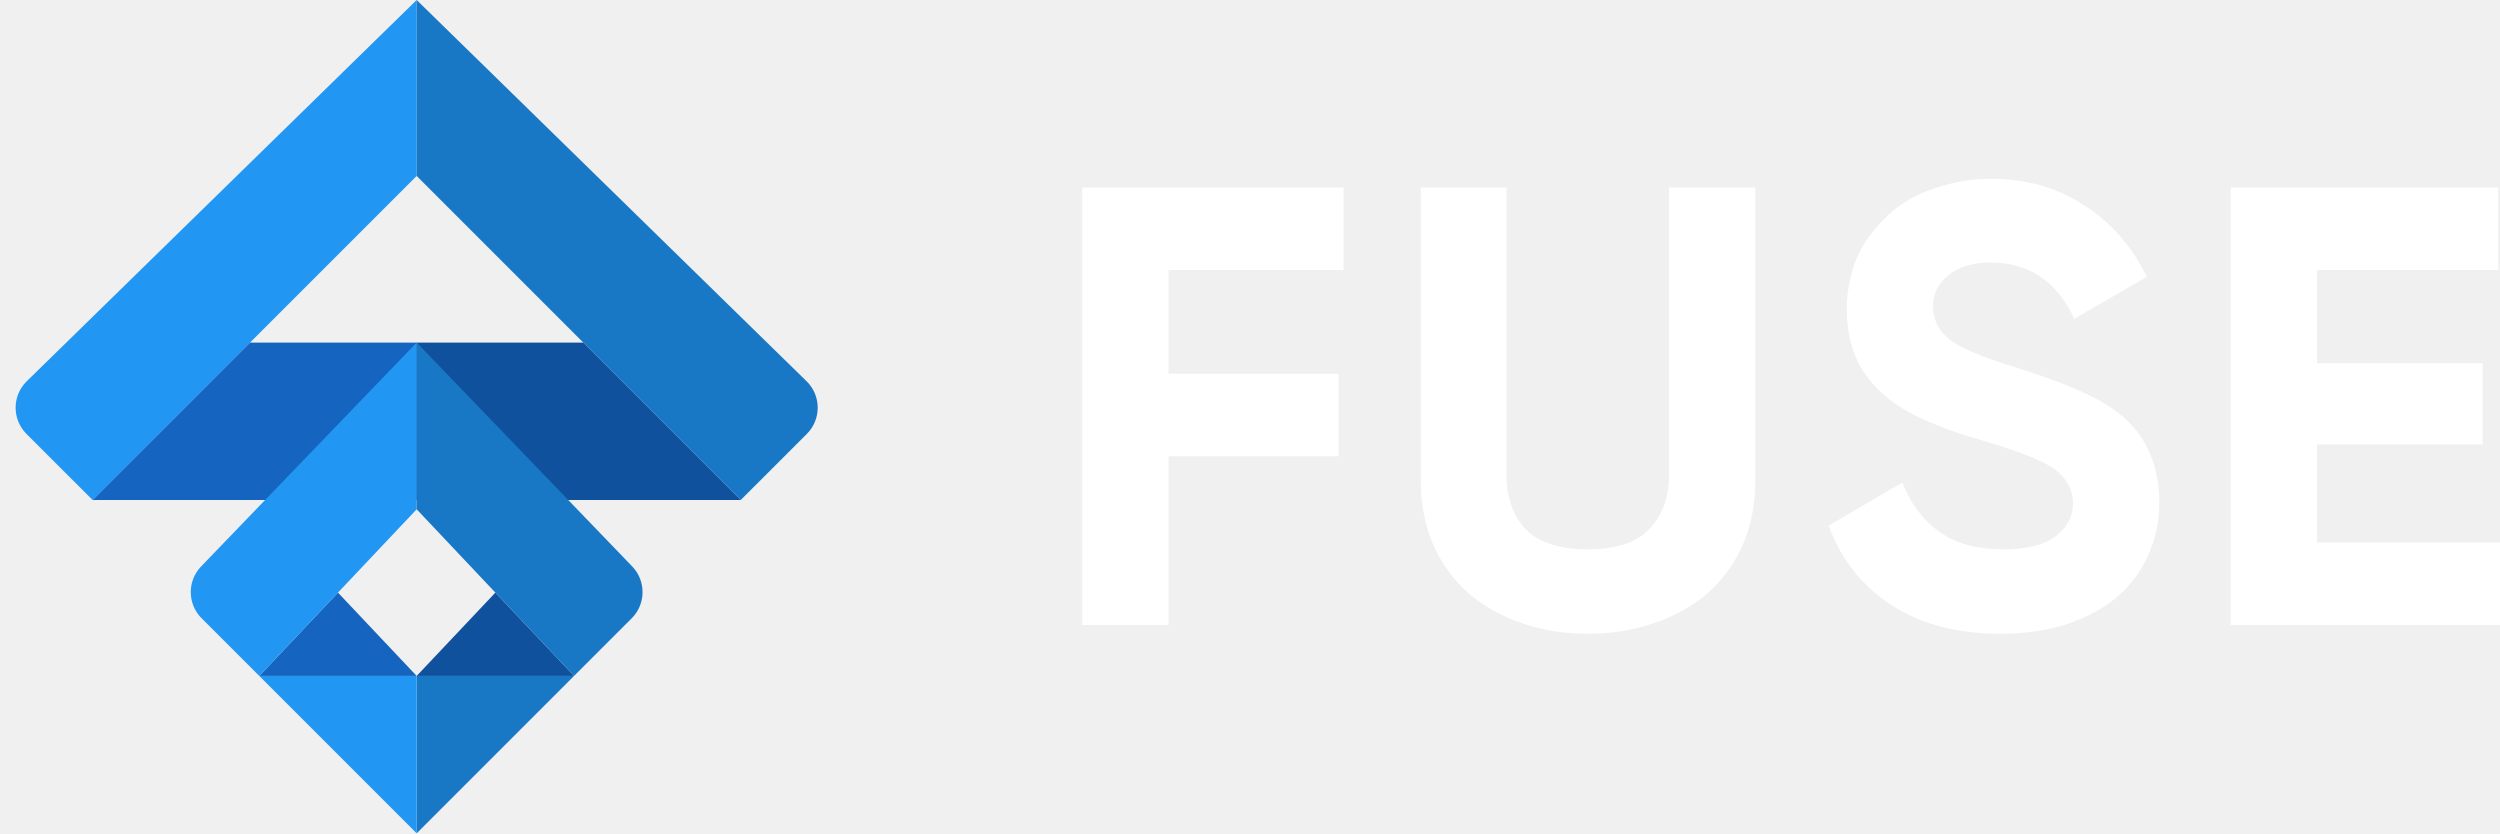
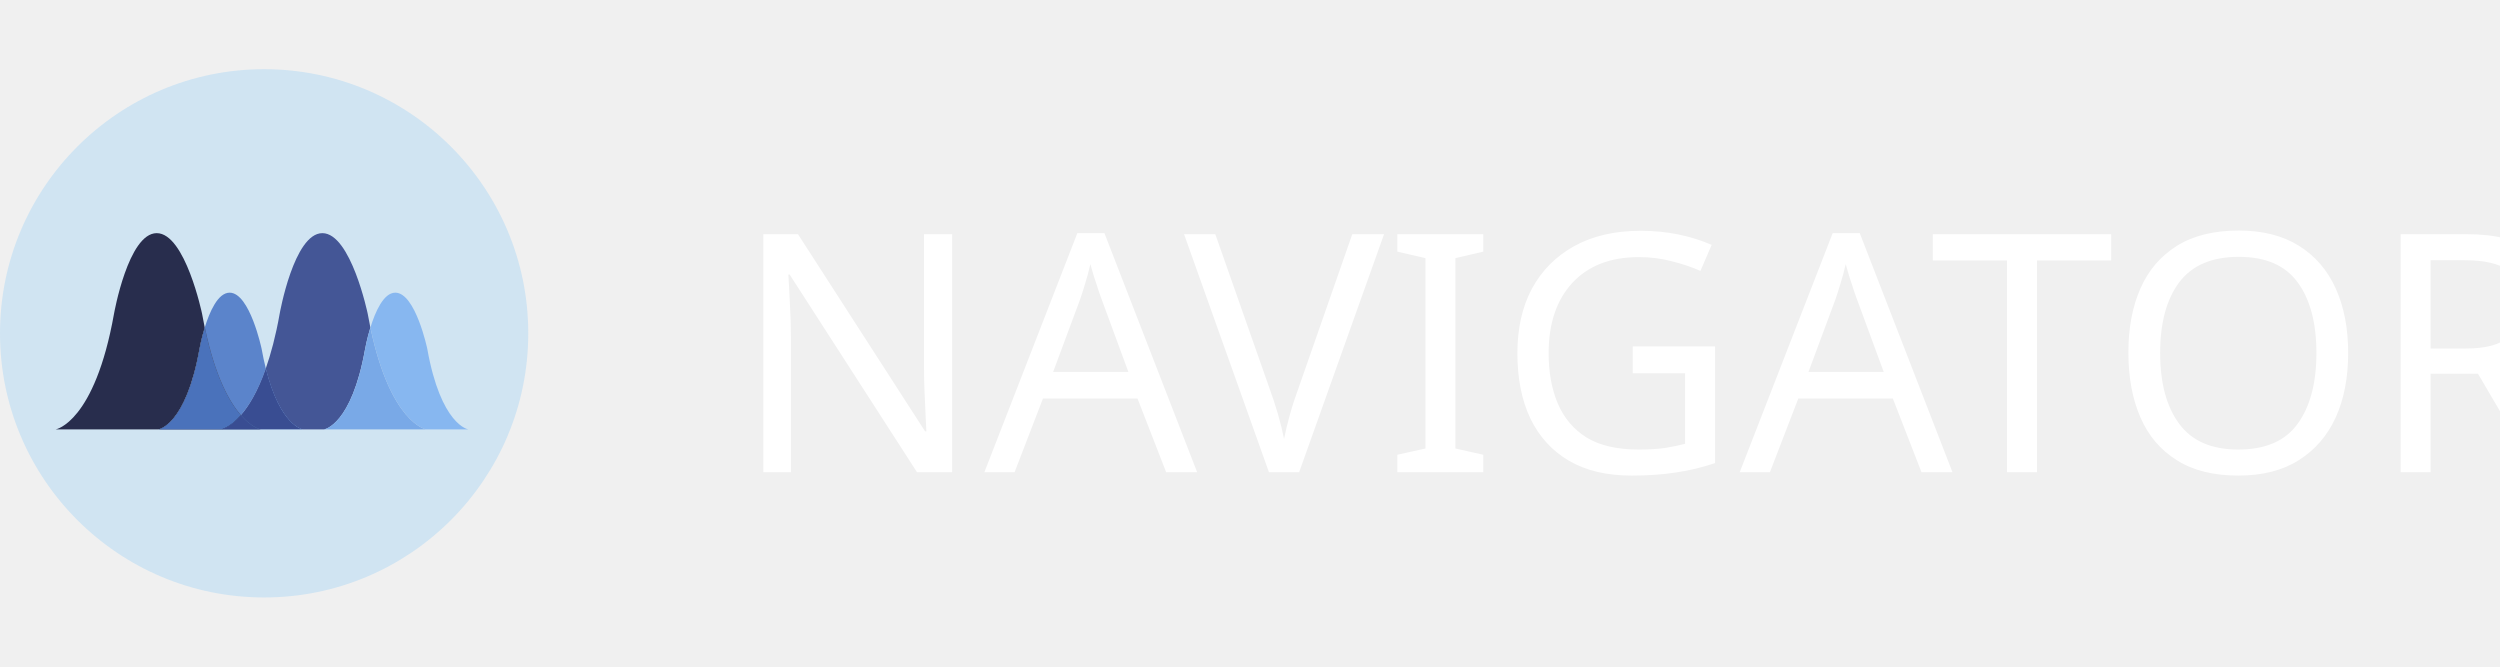
- <svg xmlns="http://www.w3.org/2000/svg" width="96" height="32" viewBox="0 0 96 32" fill="none">
-   <g clip-path="url(#clip0)">
-     <path d="M51.592 10.368H44.872V14.352H51.4V17.52H44.872V24H41.56V7.2H51.592V10.368ZM60.969 24.336C60.073 24.336 59.225 24.2 58.425 23.928C57.641 23.656 56.961 23.272 56.385 22.776C55.809 22.264 55.361 21.648 55.041 20.928C54.721 20.192 54.561 19.384 54.561 18.504V7.2H57.849V18.24C57.849 19.104 58.097 19.8 58.593 20.328C59.105 20.84 59.897 21.096 60.969 21.096C62.041 21.096 62.825 20.84 63.321 20.328C63.833 19.8 64.089 19.104 64.089 18.24V7.2H67.401V18.504C67.401 19.384 67.241 20.192 66.921 20.928C66.601 21.648 66.153 22.264 65.577 22.776C65.001 23.272 64.313 23.656 63.513 23.928C62.729 24.2 61.881 24.336 60.969 24.336ZM76.821 24.336C75.157 24.336 73.757 23.968 72.621 23.232C71.485 22.48 70.685 21.464 70.221 20.184L73.053 18.528C73.357 19.328 73.829 19.96 74.469 20.424C75.109 20.872 75.925 21.096 76.917 21.096C77.829 21.096 78.501 20.928 78.933 20.592C79.381 20.256 79.605 19.832 79.605 19.32C79.605 18.872 79.413 18.472 79.029 18.12C78.645 17.768 77.629 17.352 75.981 16.872C74.829 16.536 73.901 16.168 73.197 15.768C72.493 15.368 71.933 14.848 71.517 14.208C71.117 13.568 70.917 12.784 70.917 11.856C70.917 11.296 71.013 10.728 71.205 10.152C71.413 9.56 71.781 8.992 72.309 8.448C72.837 7.904 73.477 7.504 74.229 7.248C74.981 6.992 75.717 6.864 76.437 6.864C77.797 6.864 78.989 7.2 80.013 7.872C81.053 8.528 81.861 9.448 82.437 10.632L79.653 12.24C78.981 10.8 77.909 10.08 76.437 10.08C75.765 10.08 75.229 10.24 74.829 10.56C74.429 10.88 74.229 11.28 74.229 11.76C74.229 12.272 74.437 12.696 74.853 13.032C75.285 13.368 76.141 13.728 77.421 14.112C78.989 14.608 80.125 15.072 80.829 15.504C81.549 15.936 82.077 16.472 82.413 17.112C82.749 17.752 82.917 18.472 82.917 19.272C82.917 20.04 82.765 20.744 82.461 21.384C82.173 22.008 81.757 22.544 81.213 22.992C80.669 23.424 80.021 23.76 79.269 24C78.517 24.224 77.701 24.336 76.821 24.336ZM88.972 20.832H96.052V24H85.66V7.2H95.932V10.368H88.972V13.944H95.332V17.064H88.972V20.832Z" fill="white" />
-     <path d="M16 6.756V0L1.028 14.639C0.462 15.192 0.457 16.102 1.017 16.662L3.556 19.2" fill="#2196F3" />
-     <path d="M16 6.756V0L30.972 14.639C31.538 15.192 31.543 16.102 30.983 16.662L28.444 19.2" fill="#1878C6" />
-     <path d="M3.556 19.2L9.6 13.156H16V19.2" fill="#1565C0" />
-     <path d="M28.444 19.2L22.4 13.156H16V19.2" fill="#10519D" />
-     <path d="M16 25.956H9.956L12.978 22.756L16 25.956Z" fill="#1565C0" />
-     <path d="M16 32L22.044 25.956L16 25.956V32Z" fill="#1878C6" />
-     <path d="M16 32L9.956 25.956H16V32Z" fill="#2196F3" />
-     <path d="M16 25.956H22.044L19.022 22.756L16 25.956Z" fill="#10519D" />
-     <path d="M7.724 21.75C7.186 22.308 7.194 23.194 7.742 23.742L9.956 25.956L16 19.556V13.156" fill="#2196F3" />
-     <path d="M24.276 21.75C24.814 22.308 24.806 23.194 24.258 23.742L22.044 25.956L16 19.556V13.156" fill="#1878C6" />
-   </g>
+ <svg xmlns="http://www.w3.org/2000/svg" width="150" height="40" fill="none">
  <defs>
    <clipPath id="clip0">
-       <rect width="96" height="32" fill="white" />
+       <rect width="96" height="32" fill="white" id="svg_1" />
    </clipPath>
  </defs>
+   <g>
+     <g id="svg_2" stroke="null">
+       <path id="svg_4" d="m0,20c0,-8.751 7.097,-15.848 15.848,-15.848s15.848,7.097 15.848,15.848s-7.097,15.848 -15.848,15.848s-15.848,-7.097 -15.848,-15.848z" fill="#D0E4F2" stroke="null" />
+       <path id="svg_5" d="m11.971,20.92c0,0 0.102,-0.581 0.313,-1.265c-0.057,-0.268 -0.109,-0.543 -0.16,-0.83c0,0 -1.009,-4.836 -2.721,-4.836c-1.706,0 -2.562,4.836 -2.562,4.836c-1.163,6.528 -3.494,6.937 -3.494,6.937l6.158,0c0.006,0 1.648,-0.243 2.466,-4.842z" fill="#282D4D" stroke="null" />
+       <path id="svg_6" d="m15.951,22.121c-0.089,-0.364 -0.179,-0.76 -0.256,-1.201c0,0 -0.709,-3.36 -1.916,-3.36c-0.703,0 -1.201,1.143 -1.495,2.095c0.62,2.932 1.476,4.465 2.165,5.257c0.466,-0.53 1.009,-1.393 1.501,-2.792l0,0z" fill="#5B84CB" stroke="null" />
+       <path id="svg_7" d="m14.456,24.912c-0.69,-0.792 -1.552,-2.325 -2.165,-5.257c-0.211,0.683 -0.313,1.265 -0.313,1.265c-0.818,4.599 -2.466,4.842 -2.466,4.842l3.782,0c-0.006,0 0.505,-0.089 1.163,-0.85l-0,0z" opacity="0.9" fill="#16193B" stroke="null" />
+       <path id="svg_8" d="m14.456,24.912c-0.69,-0.792 -1.552,-2.325 -2.165,-5.257c-0.211,0.683 -0.313,1.265 -0.313,1.265c-0.818,4.599 -2.466,4.842 -2.466,4.842l3.782,0c-0.006,0 0.505,-0.089 1.163,-0.85l-0,0z" fill="#4A72BB" stroke="null" />
+       <path id="svg_9" d="m21.91,20.92c0,0 0.102,-0.581 0.313,-1.265c-0.057,-0.268 -0.109,-0.543 -0.16,-0.83c0,0 -1.009,-4.836 -2.721,-4.836c-1.706,0 -2.562,4.836 -2.562,4.836c-0.236,1.341 -0.53,2.421 -0.837,3.296c0.862,3.443 2.21,3.641 2.21,3.641l1.297,0c0,0 1.642,-0.243 2.459,-4.842l-0,0z" fill="#445696" stroke="null" />
+       <path id="svg_10" d="m15.951,22.121c-0.492,1.399 -1.028,2.261 -1.495,2.792c0.658,0.754 1.163,0.843 1.163,0.843l2.536,0c0,0.006 -1.341,-0.192 -2.204,-3.635z" opacity="0.9" fill="#4E7AC7" stroke="null" />
+       <path id="svg_11" d="m15.951,22.121c-0.492,1.399 -1.028,2.261 -1.495,2.792c0.658,0.754 1.163,0.843 1.163,0.843l2.536,0c0,0.006 -1.341,-0.192 -2.204,-3.635z" fill="#394D92" stroke="null" />
+       <g id="svg_12" stroke="null">
+         <path id="svg_17" d="m14.456,24.912c-0.658,0.754 -1.163,0.843 -1.163,0.843l2.332,0c-0.006,0.006 -0.511,-0.083 -1.169,-0.843z" fill="#16193B" stroke="null" />
+       </g>
+       <g id="svg_13" stroke="null">
+         <path id="svg_16" d="m14.456,24.912c-0.658,0.754 -1.163,0.843 -1.163,0.843l2.332,0c-0.006,0.006 -0.511,-0.083 -1.169,-0.843z" fill="#4E7AC7" stroke="null" />
+       </g>
+       <g id="svg_14" stroke="null">
+         <path id="svg_15" d="m14.456,24.912c-0.658,0.754 -1.163,0.843 -1.163,0.843l2.332,0c-0.006,0.006 -0.511,-0.083 -1.169,-0.843z" fill="#394D92" stroke="null" />
+       </g>
+       <path id="svg_19" d="m25.635,20.92c0,0 -0.709,-3.36 -1.916,-3.36c-0.703,0 -1.201,1.143 -1.495,2.095c1.207,5.73 3.334,6.107 3.334,6.107l2.536,0c0.006,0 -1.642,-0.243 -2.459,-4.842l0,0z" fill="#87B7F0" stroke="null" />
+       <path id="svg_20" d="m22.223,19.655c-0.211,0.683 -0.313,1.265 -0.313,1.265c-0.818,4.599 -2.466,4.842 -2.466,4.842l6.113,0c0,0 -2.127,-0.377 -3.334,-6.107z" fill="#79A9E7" stroke="null" />
+       <g id="svg_21" stroke="null" />
+       <g id="svg_22" stroke="null" />
+       <g id="svg_23" stroke="null" />
+       <g id="svg_24" stroke="null" />
+       <g id="svg_25" stroke="null" />
+       <g id="svg_26" stroke="null" />
+       <g id="svg_27" stroke="null" />
+       <g id="svg_28" stroke="null" />
+       <g id="svg_29" stroke="null" />
+       <g id="svg_30" stroke="null" />
+       <g id="svg_31" stroke="null" />
+       <g id="svg_32" stroke="null" />
+       <g id="svg_33" stroke="null" />
+       <g id="svg_34" stroke="null" />
+       <g id="svg_35" stroke="null" />
+     </g>
+     <text font-weight="normal" xml:space="preserve" text-anchor="start" font-family="system-ui" font-size="20" id="svg_37" y="28.333" x="43.865" fill="white">NAVIGATOR</text>
+   </g>
</svg>
